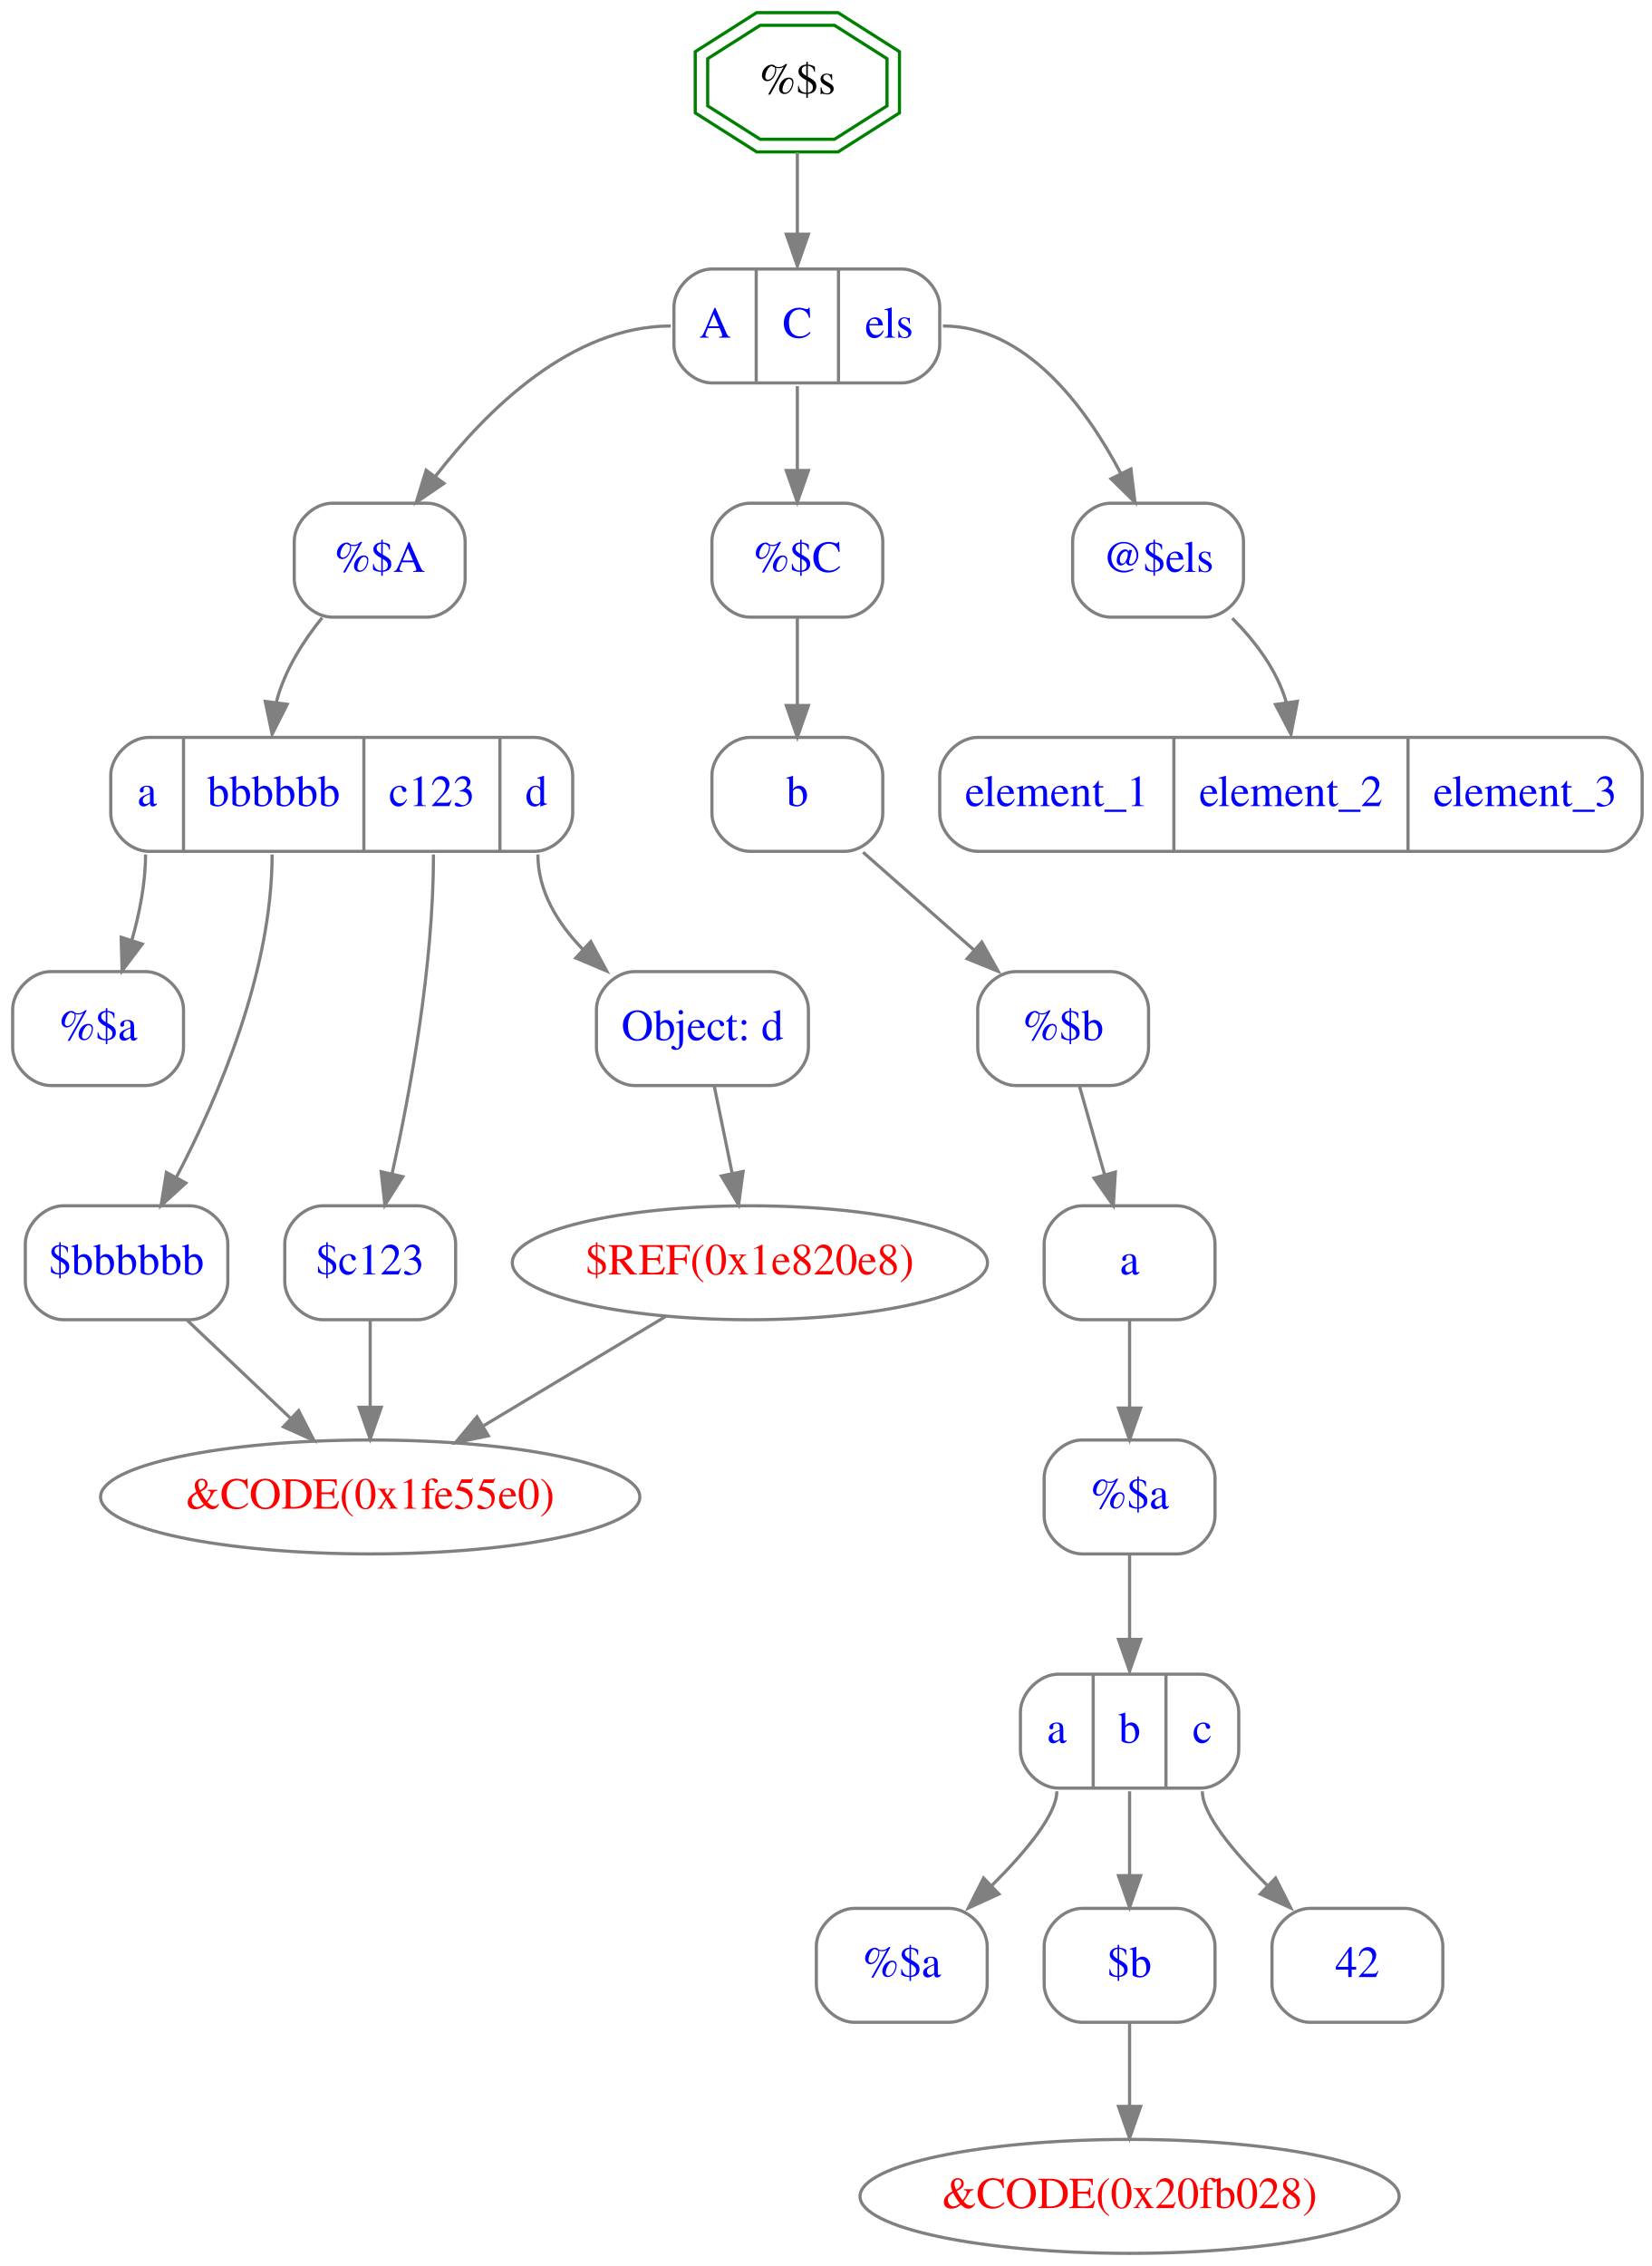
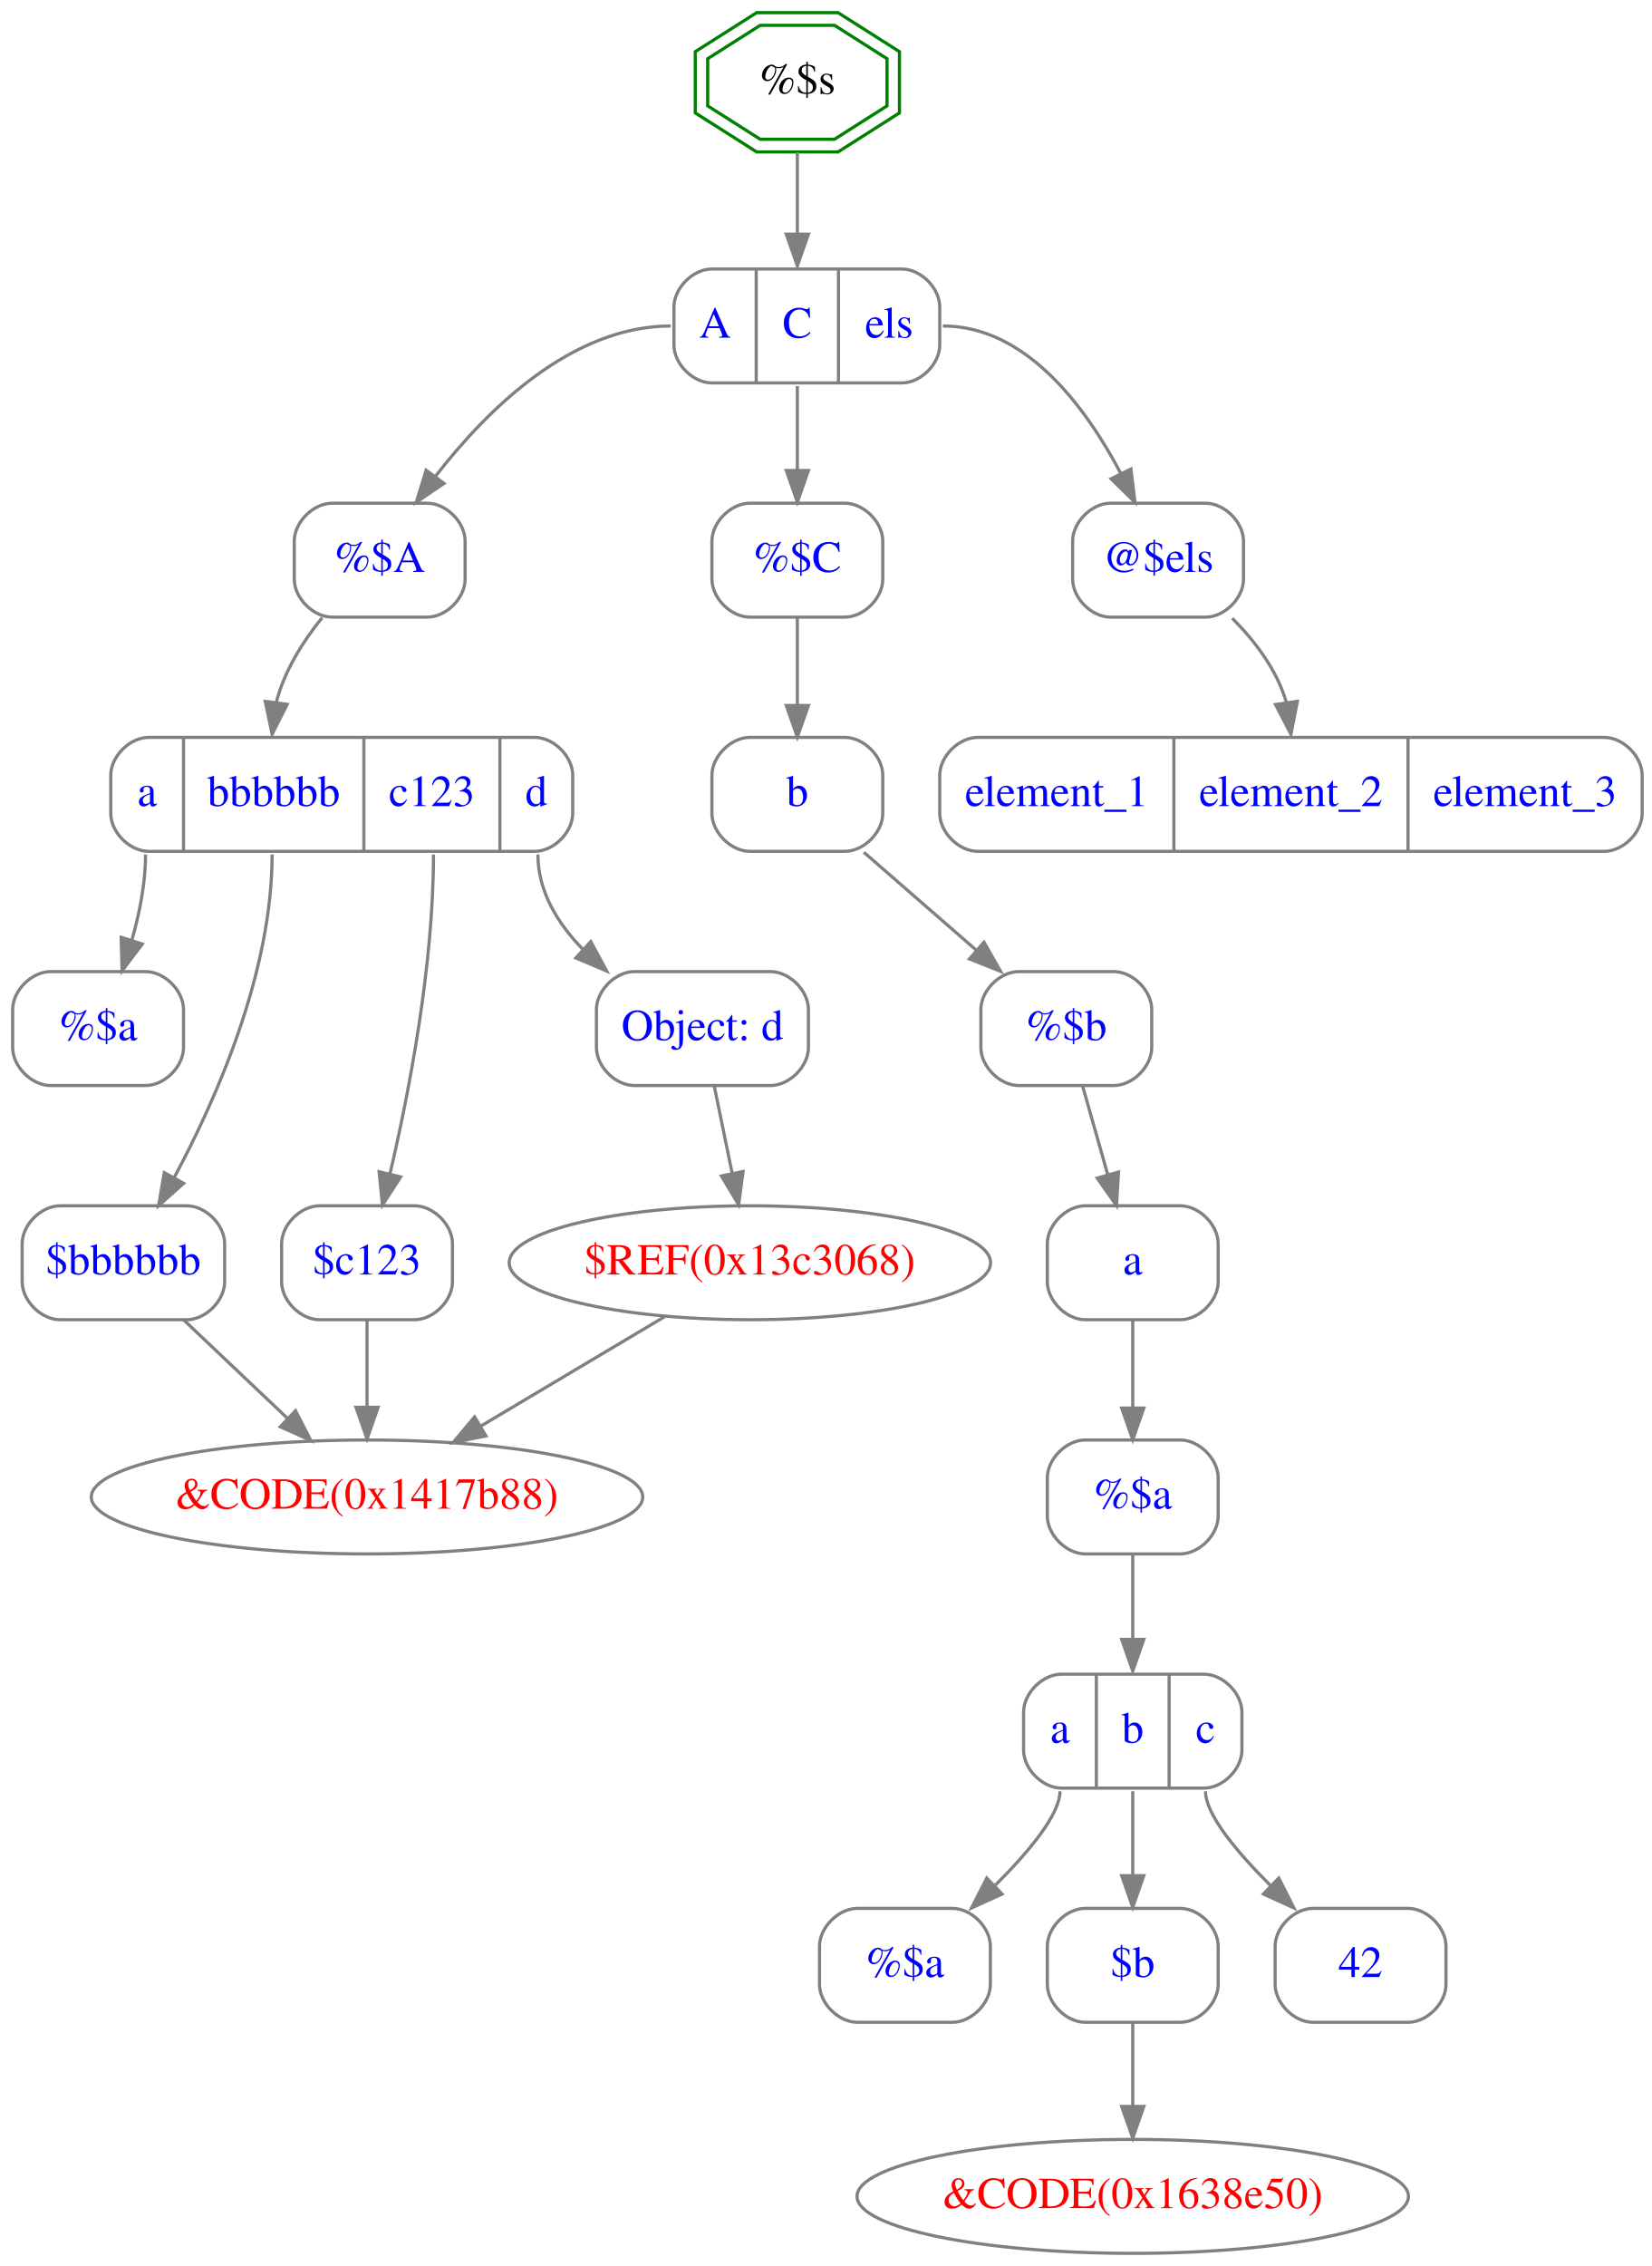
<svg xmlns="http://www.w3.org/2000/svg" width="522pt" height="716pt" viewBox="0.00 0.00 522.00 716.00">
  <g id="graph0" class="graph" transform="scale(1 1) rotate(0) translate(4 712)">
    <polygon fill="white" stroke="white" points="-4,5 -4,-712 519,-712 519,5 -4,5" />
    <g id="node1" class="node">
      <polygon fill="none" stroke="green" points="276.338,-678.544 276.338,-693.456 259.738,-704 236.262,-704 219.662,-693.456 219.662,-678.544 236.262,-668 259.738,-668 276.338,-678.544" />
      <polygon fill="none" stroke="green" points="280.268,-676.325 280.268,-695.675 260.863,-708 235.137,-708 215.732,-695.675 215.732,-676.325 235.137,-664 260.863,-664 280.268,-676.325" />
      <text text-anchor="middle" x="248" y="-682.3" font-family="Times,serif" font-size="14.00">%$s</text>
    </g>
    <g id="node2" class="node">
      <path fill="none" stroke="grey" d="M221,-591C221,-591 281,-591 281,-591 287,-591 293,-597 293,-603 293,-603 293,-615 293,-615 293,-621 287,-627 281,-627 281,-627 221,-627 221,-627 215,-627 209,-621 209,-615 209,-615 209,-603 209,-603 209,-597 215,-591 221,-591" />
      <text text-anchor="middle" x="222" y="-605.3" font-family="Times,serif" font-size="14.00" fill="blue">A</text>
      <polyline fill="none" stroke="grey" points="235,-591 235,-627 " />
      <text text-anchor="middle" x="248" y="-605.3" font-family="Times,serif" font-size="14.00" fill="blue">C</text>
      <polyline fill="none" stroke="grey" points="261,-591 261,-627 " />
      <text text-anchor="middle" x="277" y="-605.3" font-family="Times,serif" font-size="14.00" fill="blue">els</text>
    </g>
    <g id="edge1" class="edge">
      <path fill="none" stroke="grey" d="M248,-663.886C248,-656.163 248,-647.138 248,-638.263" />
      <polygon fill="grey" stroke="grey" points="251.5,-638 248,-628 244.5,-638 251.5,-638" />
    </g>
    <g id="node3" class="node">
      <path fill="none" stroke="grey" d="M101,-517C101,-517 131,-517 131,-517 137,-517 143,-523 143,-529 143,-529 143,-541 143,-541 143,-547 137,-553 131,-553 131,-553 101,-553 101,-553 95,-553 89,-547 89,-541 89,-541 89,-529 89,-529 89,-523 95,-517 101,-517" />
      <text text-anchor="middle" x="116" y="-531.3" font-family="Times,serif" font-size="14.00" fill="blue">%$A</text>
    </g>
    <g id="edge2" class="edge">
      <path fill="none" stroke="grey" d="M208,-609C176.694,-609 149.997,-582.662 133.552,-561.412" />
      <polygon fill="grey" stroke="grey" points="136.314,-559.259 127.559,-553.292 130.682,-563.416 136.314,-559.259" />
    </g>
    <g id="node11" class="node">
      <path fill="none" stroke="grey" d="M233,-517C233,-517 263,-517 263,-517 269,-517 275,-523 275,-529 275,-529 275,-541 275,-541 275,-547 269,-553 263,-553 263,-553 233,-553 233,-553 227,-553 221,-547 221,-541 221,-541 221,-529 221,-529 221,-523 227,-517 233,-517" />
      <text text-anchor="middle" x="248" y="-531.3" font-family="Times,serif" font-size="14.00" fill="blue">%$C</text>
    </g>
    <g id="edge12" class="edge">
      <path fill="none" stroke="grey" d="M248,-590C248,-581.406 248,-572.057 248,-563.546" />
      <polygon fill="grey" stroke="grey" points="251.5,-563.333 248,-553.333 244.5,-563.333 251.5,-563.333" />
    </g>
    <g id="node21" class="node">
      <path fill="none" stroke="grey" d="M347,-517C347,-517 377,-517 377,-517 383,-517 389,-523 389,-529 389,-529 389,-541 389,-541 389,-547 383,-553 377,-553 377,-553 347,-553 347,-553 341,-553 335,-547 335,-541 335,-541 335,-529 335,-529 335,-523 341,-517 347,-517" />
      <text text-anchor="middle" x="362" y="-531.3" font-family="Times,serif" font-size="14.00" fill="blue">@$els</text>
    </g>
    <g id="edge22" class="edge">
      <path fill="none" stroke="grey" d="M294,-609C320.176,-609 339.025,-583.586 350.146,-562.545" />
      <polygon fill="grey" stroke="grey" points="353.425,-563.809 354.71,-553.292 347.147,-560.712 353.425,-563.809" />
    </g>
    <g id="node4" class="node">
      <path fill="none" stroke="grey" d="M43,-443C43,-443 165,-443 165,-443 171,-443 177,-449 177,-455 177,-455 177,-467 177,-467 177,-473 171,-479 165,-479 165,-479 43,-479 43,-479 37,-479 31,-473 31,-467 31,-467 31,-455 31,-455 31,-449 37,-443 43,-443" />
      <text text-anchor="middle" x="42.5" y="-457.3" font-family="Times,serif" font-size="14.00" fill="blue">a</text>
      <polyline fill="none" stroke="grey" points="54,-443 54,-479 " />
      <text text-anchor="middle" x="82.5" y="-457.3" font-family="Times,serif" font-size="14.00" fill="blue">bbbbbb</text>
      <polyline fill="none" stroke="grey" points="111,-443 111,-479 " />
      <text text-anchor="middle" x="132.5" y="-457.3" font-family="Times,serif" font-size="14.00" fill="blue">c123</text>
      <polyline fill="none" stroke="grey" points="154,-443 154,-479 " />
      <text text-anchor="middle" x="165.5" y="-457.3" font-family="Times,serif" font-size="14.00" fill="blue">d</text>
    </g>
    <g id="edge3" class="edge">
      <path fill="none" stroke="grey" d="M97.806,-516.825C91.743,-509.328 85.883,-500.066 83.333,-490.126" />
      <polygon fill="grey" stroke="grey" points="86.775,-489.458 82,-480 79.835,-490.371 86.775,-489.458" />
    </g>
    <g id="node5" class="node">
      <path fill="none" stroke="grey" d="M12,-369C12,-369 42,-369 42,-369 48,-369 54,-375 54,-381 54,-381 54,-393 54,-393 54,-399 48,-405 42,-405 42,-405 12,-405 12,-405 6,-405 0,-399 0,-393 0,-393 0,-381 0,-381 0,-375 6,-369 12,-369" />
      <text text-anchor="middle" x="27" y="-383.3" font-family="Times,serif" font-size="14.00" fill="blue">%$a</text>
    </g>
    <g id="edge4" class="edge">
      <path fill="none" stroke="grey" d="M42,-442C42,-432.966 40.093,-423.381 37.639,-414.788" />
      <polygon fill="grey" stroke="grey" points="40.968,-413.706 34.588,-405.247 34.3,-415.838 40.968,-413.706" />
    </g>
    <g id="node6" class="node">
-       <path fill="none" stroke="grey" d="M16,-295C16,-295 56,-295 56,-295 62,-295 68,-301 68,-307 68,-307 68,-319 68,-319 68,-325 62,-331 56,-331 56,-331 16,-331 16,-331 10,-331 4,-325 4,-319 4,-319 4,-307 4,-307 4,-301 10,-295 16,-295" />
-       <text text-anchor="middle" x="36" y="-309.3" font-family="Times,serif" font-size="14.00" fill="blue">$bbbbbb</text>
+       <path fill="none" stroke="grey" d="M15,-295C15,-295 55,-295 55,-295 61,-295 67,-301 67,-307 67,-307 67,-319 67,-319 67,-325 61,-331 55,-331 55,-331 15,-331 15,-331 9,-331 3,-325 3,-319 3,-319 3,-307 3,-307 3,-301 9,-295 15,-295" />
+       <text text-anchor="middle" x="35" y="-309.3" font-family="Times,serif" font-size="14.00" fill="blue">$bbbbbb</text>
    </g>
    <g id="edge5" class="edge">
-       <path fill="none" stroke="grey" d="M82,-442C82,-405.104 65.099,-365.539 51.785,-340.098" />
-       <polygon fill="grey" stroke="grey" points="54.739,-338.203 46.901,-331.074 48.583,-341.535 54.739,-338.203" />
+       <path fill="none" stroke="grey" d="M82,-442C82,-405.012 64.731,-365.467 51.129,-340.056" />
+       <polygon fill="grey" stroke="grey" points="54.044,-338.096 46.138,-331.043 47.92,-341.487 54.044,-338.096" />
    </g>
    <g id="node8" class="node">
-       <path fill="none" stroke="grey" d="M98,-295C98,-295 128,-295 128,-295 134,-295 140,-301 140,-307 140,-307 140,-319 140,-319 140,-325 134,-331 128,-331 128,-331 98,-331 98,-331 92,-331 86,-325 86,-319 86,-319 86,-307 86,-307 86,-301 92,-295 98,-295" />
-       <text text-anchor="middle" x="113" y="-309.3" font-family="Times,serif" font-size="14.00" fill="blue">$c123</text>
+       <path fill="none" stroke="grey" d="M97,-295C97,-295 127,-295 127,-295 133,-295 139,-301 139,-307 139,-307 139,-319 139,-319 139,-325 133,-331 127,-331 127,-331 97,-331 97,-331 91,-331 85,-325 85,-319 85,-319 85,-307 85,-307 85,-301 91,-295 97,-295" />
+       <text text-anchor="middle" x="112" y="-309.3" font-family="Times,serif" font-size="14.00" fill="blue">$c123</text>
    </g>
    <g id="edge7" class="edge">
-       <path fill="none" stroke="grey" d="M133,-442C133,-406.943 125.698,-367.152 119.918,-341.148" />
-       <polygon fill="grey" stroke="grey" points="123.29,-340.195 117.639,-331.234 116.468,-341.764 123.29,-340.195" />
+       <path fill="none" stroke="grey" d="M133,-442C133,-406.9 125.333,-367.119 119.264,-341.128" />
+       <polygon fill="grey" stroke="grey" points="122.621,-340.118 116.871,-331.22 115.816,-341.762 122.621,-340.118" />
    </g>
    <g id="node9" class="node">
      <path fill="none" stroke="grey" d="M196.5,-369C196.5,-369 239.5,-369 239.5,-369 245.5,-369 251.5,-375 251.5,-381 251.5,-381 251.5,-393 251.5,-393 251.5,-399 245.5,-405 239.5,-405 239.5,-405 196.5,-405 196.5,-405 190.5,-405 184.5,-399 184.5,-393 184.5,-393 184.5,-381 184.5,-381 184.5,-375 190.5,-369 196.5,-369" />
      <text text-anchor="middle" x="218" y="-383.3" font-family="Times,serif" font-size="14.00" fill="blue">Object: d</text>
    </g>
    <g id="edge9" class="edge">
      <path fill="none" stroke="grey" d="M166,-442C166,-430.414 172.169,-420.284 180.257,-411.982" />
      <polygon fill="grey" stroke="grey" points="182.708,-414.484 187.751,-405.166 177.998,-409.305 182.708,-414.484" />
    </g>
    <g id="node7" class="node">
-       <ellipse fill="none" stroke="grey" cx="113" cy="-239" rx="85.214" ry="18" />
-       <text text-anchor="middle" x="113" y="-235.3" font-family="Times,serif" font-size="14.00" fill="red">&amp;CODE(0x1fe55e0)</text>
+       <ellipse fill="none" stroke="grey" cx="112" cy="-239" rx="87.138" ry="18" />
+       <text text-anchor="middle" x="112" y="-235.3" font-family="Times,serif" font-size="14.00" fill="red">&amp;CODE(0x1417b88)</text>
    </g>
    <g id="edge6" class="edge">
-       <path fill="none" stroke="grey" d="M55.034,-294.955C64.925,-285.578 77.142,-273.995 87.806,-263.885" />
-       <polygon fill="grey" stroke="grey" points="90.392,-266.257 95.241,-256.836 85.576,-261.177 90.392,-266.257" />
+       <path fill="none" stroke="grey" d="M54.034,-294.955C63.925,-285.578 76.142,-273.995 86.806,-263.885" />
+       <polygon fill="grey" stroke="grey" points="89.392,-266.257 94.241,-256.836 84.576,-261.177 89.392,-266.257" />
    </g>
    <g id="edge8" class="edge">
-       <path fill="none" stroke="grey" d="M113,-294.955C113,-286.701 113,-276.738 113,-267.574" />
-       <polygon fill="grey" stroke="grey" points="116.5,-267.335 113,-257.335 109.5,-267.335 116.5,-267.335" />
+       <path fill="none" stroke="grey" d="M112,-294.955C112,-286.701 112,-276.738 112,-267.574" />
+       <polygon fill="grey" stroke="grey" points="115.5,-267.335 112,-257.335 108.5,-267.335 115.5,-267.335" />
    </g>
    <g id="node10" class="node">
-       <ellipse fill="none" stroke="grey" cx="233" cy="-313" rx="75.09" ry="18" />
-       <text text-anchor="middle" x="233" y="-309.3" font-family="Times,serif" font-size="14.00" fill="red">$REF(0x1e820e8)</text>
+       <ellipse fill="none" stroke="grey" cx="233" cy="-313" rx="76.065" ry="18" />
+       <text text-anchor="middle" x="233" y="-309.3" font-family="Times,serif" font-size="14.00" fill="red">$REF(0x13c3068)</text>
    </g>
    <g id="edge10" class="edge">
      <path fill="none" stroke="grey" d="M221.708,-368.955C223.422,-360.611 225.496,-350.521 227.395,-341.276" />
      <polygon fill="grey" stroke="grey" points="230.854,-341.835 229.438,-331.335 223.997,-340.426 230.854,-341.835" />
    </g>
    <g id="edge11" class="edge">
-       <path fill="none" stroke="grey" d="M206.368,-296.021C189.397,-285.838 167.204,-272.522 148.713,-261.428" />
-       <polygon fill="grey" stroke="grey" points="150.348,-258.327 139.972,-256.183 146.747,-264.33 150.348,-258.327" />
+       <path fill="none" stroke="grey" d="M206.146,-296.021C189.034,-285.838 166.656,-272.522 148.011,-261.428" />
+       <polygon fill="grey" stroke="grey" points="149.581,-258.289 139.197,-256.183 146.001,-264.305 149.581,-258.289" />
    </g>
    <g id="node12" class="node">
      <path fill="none" stroke="grey" d="M233,-443C233,-443 263,-443 263,-443 269,-443 275,-449 275,-455 275,-455 275,-467 275,-467 275,-473 269,-479 263,-479 263,-479 233,-479 233,-479 227,-479 221,-473 221,-467 221,-467 221,-455 221,-455 221,-449 227,-443 233,-443" />
      <text text-anchor="middle" x="248" y="-457.3" font-family="Times,serif" font-size="14.00" fill="blue">b</text>
    </g>
    <g id="edge13" class="edge">
      <path fill="none" stroke="grey" d="M248,-516.708C248,-508.464 248,-498.538 248,-489.362" />
      <polygon fill="grey" stroke="grey" points="251.5,-489.082 248,-479.082 244.5,-489.082 251.5,-489.082" />
    </g>
    <g id="node13" class="node">
-       <path fill="none" stroke="grey" d="M317,-369C317,-369 347,-369 347,-369 353,-369 359,-375 359,-381 359,-381 359,-393 359,-393 359,-399 353,-405 347,-405 347,-405 317,-405 317,-405 311,-405 305,-399 305,-393 305,-393 305,-381 305,-381 305,-375 311,-369 317,-369" />
-       <text text-anchor="middle" x="332" y="-383.3" font-family="Times,serif" font-size="14.00" fill="blue">%$b</text>
+       <path fill="none" stroke="grey" d="M318,-369C318,-369 348,-369 348,-369 354,-369 360,-375 360,-381 360,-381 360,-393 360,-393 360,-399 354,-405 348,-405 348,-405 318,-405 318,-405 312,-405 306,-399 306,-393 306,-393 306,-381 306,-381 306,-375 312,-369 318,-369" />
+       <text text-anchor="middle" x="333" y="-383.3" font-family="Times,serif" font-size="14.00" fill="blue">%$b</text>
    </g>
    <g id="edge14" class="edge">
-       <path fill="none" stroke="grey" d="M268.764,-442.708C279.343,-433.388 292.362,-421.92 303.831,-411.816" />
-       <polygon fill="grey" stroke="grey" points="306.285,-414.318 311.475,-405.082 301.658,-409.066 306.285,-414.318" />
+       <path fill="none" stroke="grey" d="M269.011,-442.708C279.716,-433.388 292.89,-421.92 304.496,-411.816" />
+       <polygon fill="grey" stroke="grey" points="306.986,-414.288 312.23,-405.082 302.39,-409.008 306.986,-414.288" />
    </g>
    <g id="node14" class="node">
-       <path fill="none" stroke="grey" d="M338,-295C338,-295 368,-295 368,-295 374,-295 380,-301 380,-307 380,-307 380,-319 380,-319 380,-325 374,-331 368,-331 368,-331 338,-331 338,-331 332,-331 326,-325 326,-319 326,-319 326,-307 326,-307 326,-301 332,-295 338,-295" />
-       <text text-anchor="middle" x="353" y="-309.3" font-family="Times,serif" font-size="14.00" fill="blue">a</text>
+       <path fill="none" stroke="grey" d="M339,-295C339,-295 369,-295 369,-295 375,-295 381,-301 381,-307 381,-307 381,-319 381,-319 381,-325 375,-331 369,-331 369,-331 339,-331 339,-331 333,-331 327,-325 327,-319 327,-319 327,-307 327,-307 327,-301 333,-295 339,-295" />
+       <text text-anchor="middle" x="354" y="-309.3" font-family="Times,serif" font-size="14.00" fill="blue">a</text>
    </g>
    <g id="edge15" class="edge">
-       <path fill="none" stroke="grey" d="M337.191,-368.708C339.581,-360.284 342.47,-350.105 345.121,-340.765" />
-       <polygon fill="grey" stroke="grey" points="348.506,-341.657 347.869,-331.082 341.772,-339.746 348.506,-341.657" />
+       <path fill="none" stroke="grey" d="M338.191,-368.708C340.581,-360.284 343.47,-350.105 346.121,-340.765" />
+       <polygon fill="grey" stroke="grey" points="349.506,-341.657 348.869,-331.082 342.772,-339.746 349.506,-341.657" />
    </g>
    <g id="node15" class="node">
-       <path fill="none" stroke="grey" d="M338,-221C338,-221 368,-221 368,-221 374,-221 380,-227 380,-233 380,-233 380,-245 380,-245 380,-251 374,-257 368,-257 368,-257 338,-257 338,-257 332,-257 326,-251 326,-245 326,-245 326,-233 326,-233 326,-227 332,-221 338,-221" />
-       <text text-anchor="middle" x="353" y="-235.3" font-family="Times,serif" font-size="14.00" fill="blue">%$a</text>
+       <path fill="none" stroke="grey" d="M339,-221C339,-221 369,-221 369,-221 375,-221 381,-227 381,-233 381,-233 381,-245 381,-245 381,-251 375,-257 369,-257 369,-257 339,-257 339,-257 333,-257 327,-251 327,-245 327,-245 327,-233 327,-233 327,-227 333,-221 339,-221" />
+       <text text-anchor="middle" x="354" y="-235.3" font-family="Times,serif" font-size="14.00" fill="blue">%$a</text>
    </g>
    <g id="edge16" class="edge">
-       <path fill="none" stroke="grey" d="M353,-294.708C353,-286.464 353,-276.538 353,-267.362" />
-       <polygon fill="grey" stroke="grey" points="356.5,-267.082 353,-257.082 349.5,-267.082 356.5,-267.082" />
+       <path fill="none" stroke="grey" d="M354,-294.708C354,-286.464 354,-276.538 354,-267.362" />
+       <polygon fill="grey" stroke="grey" points="357.5,-267.082 354,-257.082 350.5,-267.082 357.5,-267.082" />
    </g>
    <g id="node16" class="node">
-       <path fill="none" stroke="grey" d="M330.5,-147C330.5,-147 375.5,-147 375.5,-147 381.5,-147 387.5,-153 387.5,-159 387.5,-159 387.5,-171 387.5,-171 387.5,-177 381.5,-183 375.5,-183 375.5,-183 330.5,-183 330.5,-183 324.5,-183 318.5,-177 318.5,-171 318.5,-171 318.5,-159 318.5,-159 318.5,-153 324.5,-147 330.5,-147" />
-       <text text-anchor="middle" x="330" y="-161.3" font-family="Times,serif" font-size="14.00" fill="blue">a</text>
-       <polyline fill="none" stroke="grey" points="341.5,-147 341.5,-183 " />
-       <text text-anchor="middle" x="353" y="-161.3" font-family="Times,serif" font-size="14.00" fill="blue">b</text>
-       <polyline fill="none" stroke="grey" points="364.5,-147 364.5,-183 " />
-       <text text-anchor="middle" x="376" y="-161.3" font-family="Times,serif" font-size="14.00" fill="blue">c</text>
+       <path fill="none" stroke="grey" d="M331.5,-147C331.5,-147 376.5,-147 376.5,-147 382.5,-147 388.5,-153 388.5,-159 388.5,-159 388.5,-171 388.5,-171 388.5,-177 382.5,-183 376.5,-183 376.5,-183 331.5,-183 331.5,-183 325.5,-183 319.5,-177 319.5,-171 319.5,-171 319.5,-159 319.5,-159 319.5,-153 325.5,-147 331.5,-147" />
+       <text text-anchor="middle" x="331" y="-161.3" font-family="Times,serif" font-size="14.00" fill="blue">a</text>
+       <polyline fill="none" stroke="grey" points="342.5,-147 342.5,-183 " />
+       <text text-anchor="middle" x="354" y="-161.3" font-family="Times,serif" font-size="14.00" fill="blue">b</text>
+       <polyline fill="none" stroke="grey" points="365.5,-147 365.5,-183 " />
+       <text text-anchor="middle" x="377" y="-161.3" font-family="Times,serif" font-size="14.00" fill="blue">c</text>
    </g>
    <g id="edge17" class="edge">
-       <path fill="none" stroke="grey" d="M353,-220.667C353,-212.896 353,-203.513 353,-194.275" />
-       <polygon fill="grey" stroke="grey" points="356.5,-194 353,-184 349.5,-194 356.5,-194" />
+       <path fill="none" stroke="grey" d="M354,-220.667C354,-212.896 354,-203.513 354,-194.275" />
+       <polygon fill="grey" stroke="grey" points="357.5,-194 354,-184 350.5,-194 357.5,-194" />
    </g>
    <g id="node17" class="node">
-       <path fill="none" stroke="grey" d="M266,-73C266,-73 296,-73 296,-73 302,-73 308,-79 308,-85 308,-85 308,-97 308,-97 308,-103 302,-109 296,-109 296,-109 266,-109 266,-109 260,-109 254,-103 254,-97 254,-97 254,-85 254,-85 254,-79 260,-73 266,-73" />
-       <text text-anchor="middle" x="281" y="-87.3" font-family="Times,serif" font-size="14.00" fill="blue">%$a</text>
+       <path fill="none" stroke="grey" d="M267,-73C267,-73 297,-73 297,-73 303,-73 309,-79 309,-85 309,-85 309,-97 309,-97 309,-103 303,-109 297,-109 297,-109 267,-109 267,-109 261,-109 255,-103 255,-97 255,-97 255,-85 255,-85 255,-79 261,-73 267,-73" />
+       <text text-anchor="middle" x="282" y="-87.3" font-family="Times,serif" font-size="14.00" fill="blue">%$a</text>
    </g>
    <g id="edge18" class="edge">
-       <path fill="none" stroke="grey" d="M330,-146C330,-138.727 320.326,-127.058 309.574,-116.336" />
-       <polygon fill="grey" stroke="grey" points="311.704,-113.528 302.065,-109.13 306.857,-118.579 311.704,-113.528" />
+       <path fill="none" stroke="grey" d="M331,-146C331,-138.727 321.326,-127.058 310.574,-116.336" />
+       <polygon fill="grey" stroke="grey" points="312.704,-113.528 303.065,-109.13 307.857,-118.579 312.704,-113.528" />
    </g>
    <g id="node18" class="node">
-       <path fill="none" stroke="grey" d="M338,-73C338,-73 368,-73 368,-73 374,-73 380,-79 380,-85 380,-85 380,-97 380,-97 380,-103 374,-109 368,-109 368,-109 338,-109 338,-109 332,-109 326,-103 326,-97 326,-97 326,-85 326,-85 326,-79 332,-73 338,-73" />
-       <text text-anchor="middle" x="353" y="-87.3" font-family="Times,serif" font-size="14.00" fill="blue">$b</text>
+       <path fill="none" stroke="grey" d="M339,-73C339,-73 369,-73 369,-73 375,-73 381,-79 381,-85 381,-85 381,-97 381,-97 381,-103 375,-109 369,-109 369,-109 339,-109 339,-109 333,-109 327,-103 327,-97 327,-97 327,-85 327,-85 327,-79 333,-73 339,-73" />
+       <text text-anchor="middle" x="354" y="-87.3" font-family="Times,serif" font-size="14.00" fill="blue">$b</text>
    </g>
    <g id="edge19" class="edge">
-       <path fill="none" stroke="grey" d="M353,-146C353,-137.406 353,-128.057 353,-119.546" />
-       <polygon fill="grey" stroke="grey" points="356.5,-119.333 353,-109.333 349.5,-119.333 356.5,-119.333" />
+       <path fill="none" stroke="grey" d="M354,-146C354,-137.406 354,-128.057 354,-119.546" />
+       <polygon fill="grey" stroke="grey" points="357.5,-119.333 354,-109.333 350.5,-119.333 357.5,-119.333" />
    </g>
    <g id="node20" class="node">
-       <path fill="none" stroke="grey" d="M410,-73C410,-73 440,-73 440,-73 446,-73 452,-79 452,-85 452,-85 452,-97 452,-97 452,-103 446,-109 440,-109 440,-109 410,-109 410,-109 404,-109 398,-103 398,-97 398,-97 398,-85 398,-85 398,-79 404,-73 410,-73" />
-       <text text-anchor="middle" x="425" y="-87.3" font-family="Times,serif" font-size="14.00" fill="blue">42</text>
+       <path fill="none" stroke="grey" d="M411,-73C411,-73 441,-73 441,-73 447,-73 453,-79 453,-85 453,-85 453,-97 453,-97 453,-103 447,-109 441,-109 441,-109 411,-109 411,-109 405,-109 399,-103 399,-97 399,-97 399,-85 399,-85 399,-79 405,-73 411,-73" />
+       <text text-anchor="middle" x="426" y="-87.3" font-family="Times,serif" font-size="14.00" fill="blue">42</text>
    </g>
    <g id="edge21" class="edge">
-       <path fill="none" stroke="grey" d="M376,-146C376,-138.727 385.674,-127.058 396.426,-116.336" />
-       <polygon fill="grey" stroke="grey" points="399.143,-118.579 403.935,-109.13 394.296,-113.528 399.143,-118.579" />
+       <path fill="none" stroke="grey" d="M377,-146C377,-138.727 386.674,-127.058 397.426,-116.336" />
+       <polygon fill="grey" stroke="grey" points="400.143,-118.579 404.935,-109.13 395.296,-113.528 400.143,-118.579" />
    </g>
    <g id="node19" class="node">
-       <ellipse fill="none" stroke="grey" cx="353" cy="-18" rx="85.19" ry="18" />
-       <text text-anchor="middle" x="353" y="-14.3" font-family="Times,serif" font-size="14.00" fill="red">&amp;CODE(0x20fb028)</text>
+       <ellipse fill="none" stroke="grey" cx="354" cy="-18" rx="87.138" ry="18" />
+       <text text-anchor="middle" x="354" y="-14.3" font-family="Times,serif" font-size="14.00" fill="red">&amp;CODE(0x1638e50)</text>
    </g>
    <g id="edge20" class="edge">
-       <path fill="none" stroke="grey" d="M353,-72.831C353,-64.894 353,-55.41 353,-46.629" />
-       <polygon fill="grey" stroke="grey" points="356.5,-46.418 353,-36.418 349.5,-46.418 356.5,-46.418" />
+       <path fill="none" stroke="grey" d="M354,-72.831C354,-64.894 354,-55.41 354,-46.629" />
+       <polygon fill="grey" stroke="grey" points="357.5,-46.418 354,-36.418 350.5,-46.418 357.5,-46.418" />
    </g>
    <g id="node22" class="node">
      <path fill="none" stroke="grey" d="M305,-443C305,-443 503,-443 503,-443 509,-443 515,-449 515,-455 515,-455 515,-467 515,-467 515,-473 509,-479 503,-479 503,-479 305,-479 305,-479 299,-479 293,-473 293,-467 293,-467 293,-455 293,-455 293,-449 299,-443 305,-443" />
      <text text-anchor="middle" x="330" y="-457.3" font-family="Times,serif" font-size="14.00" fill="blue">element_1</text>
      <polyline fill="none" stroke="grey" points="367,-443 367,-479 " />
      <text text-anchor="middle" x="404" y="-457.3" font-family="Times,serif" font-size="14.00" fill="blue">element_2</text>
      <polyline fill="none" stroke="grey" points="441,-443 441,-479 " />
      <text text-anchor="middle" x="478" y="-457.3" font-family="Times,serif" font-size="14.00" fill="blue">element_3</text>
    </g>
    <g id="edge23" class="edge">
      <path fill="none" stroke="grey" d="M385.456,-516.643C392.747,-509.313 399.637,-500.191 402.547,-490.032" />
      <polygon fill="grey" stroke="grey" points="406.03,-490.399 404,-480 399.102,-489.395 406.03,-490.399" />
    </g>
  </g>
</svg>
